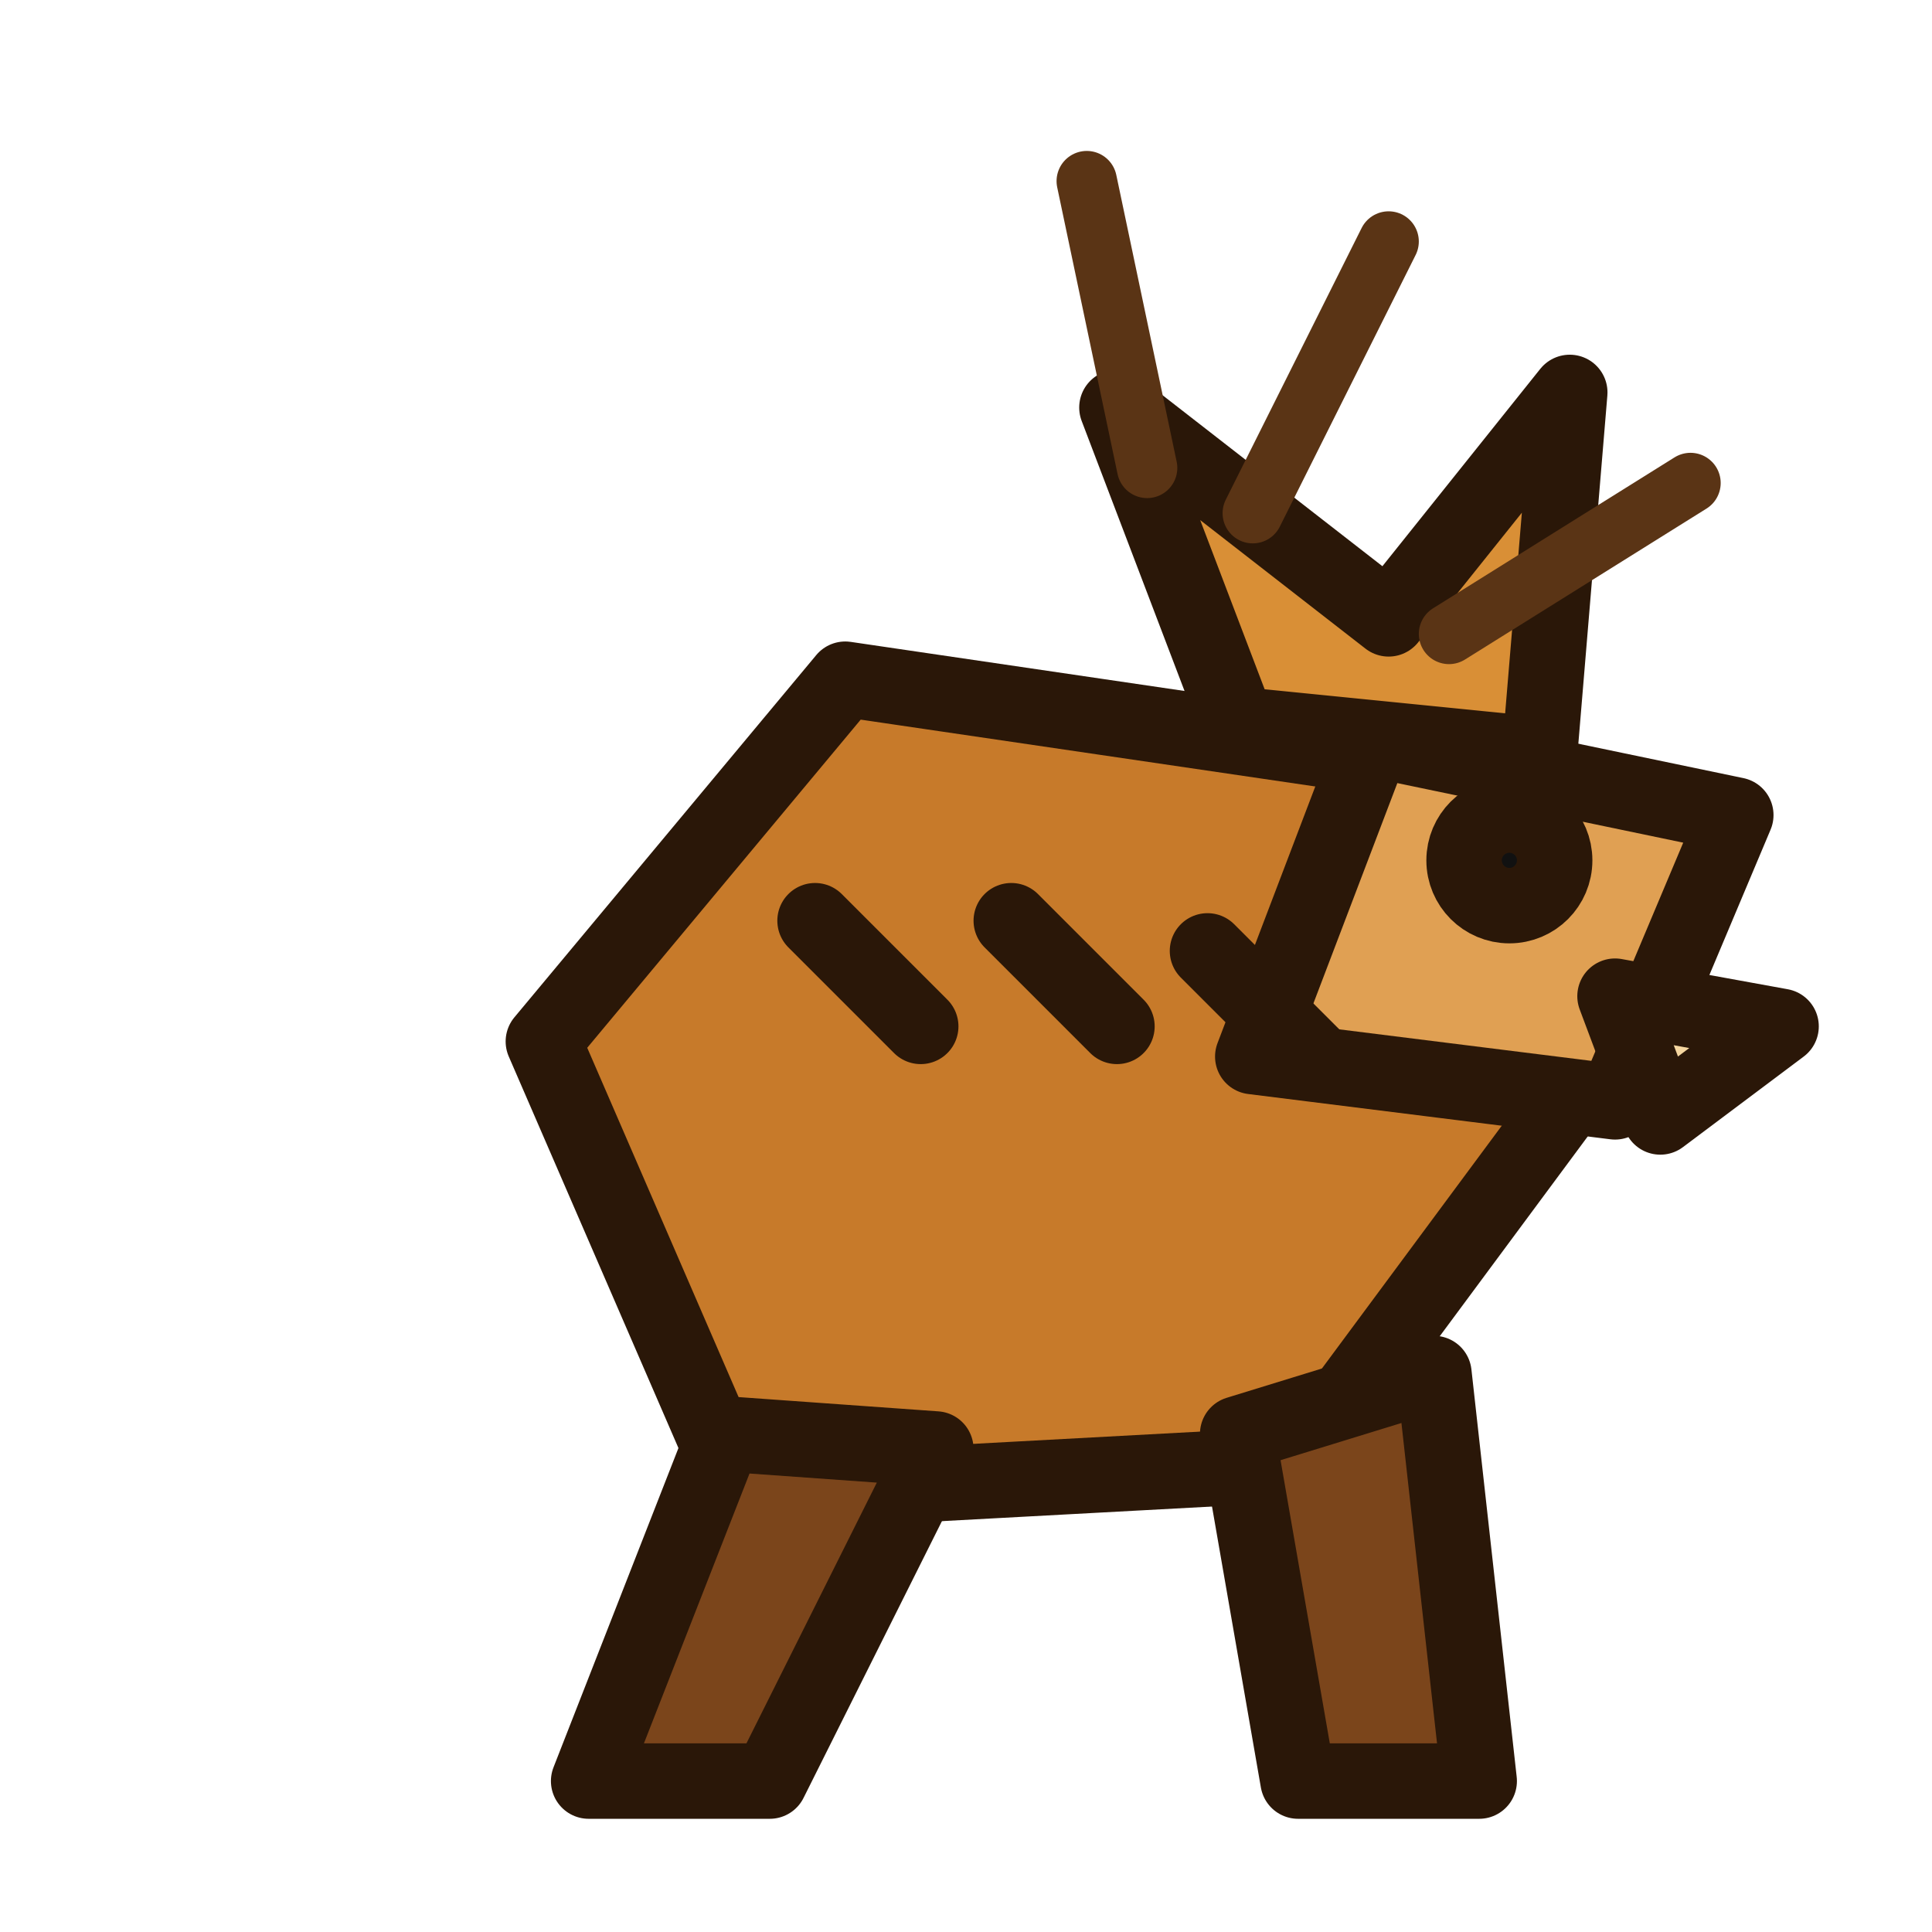
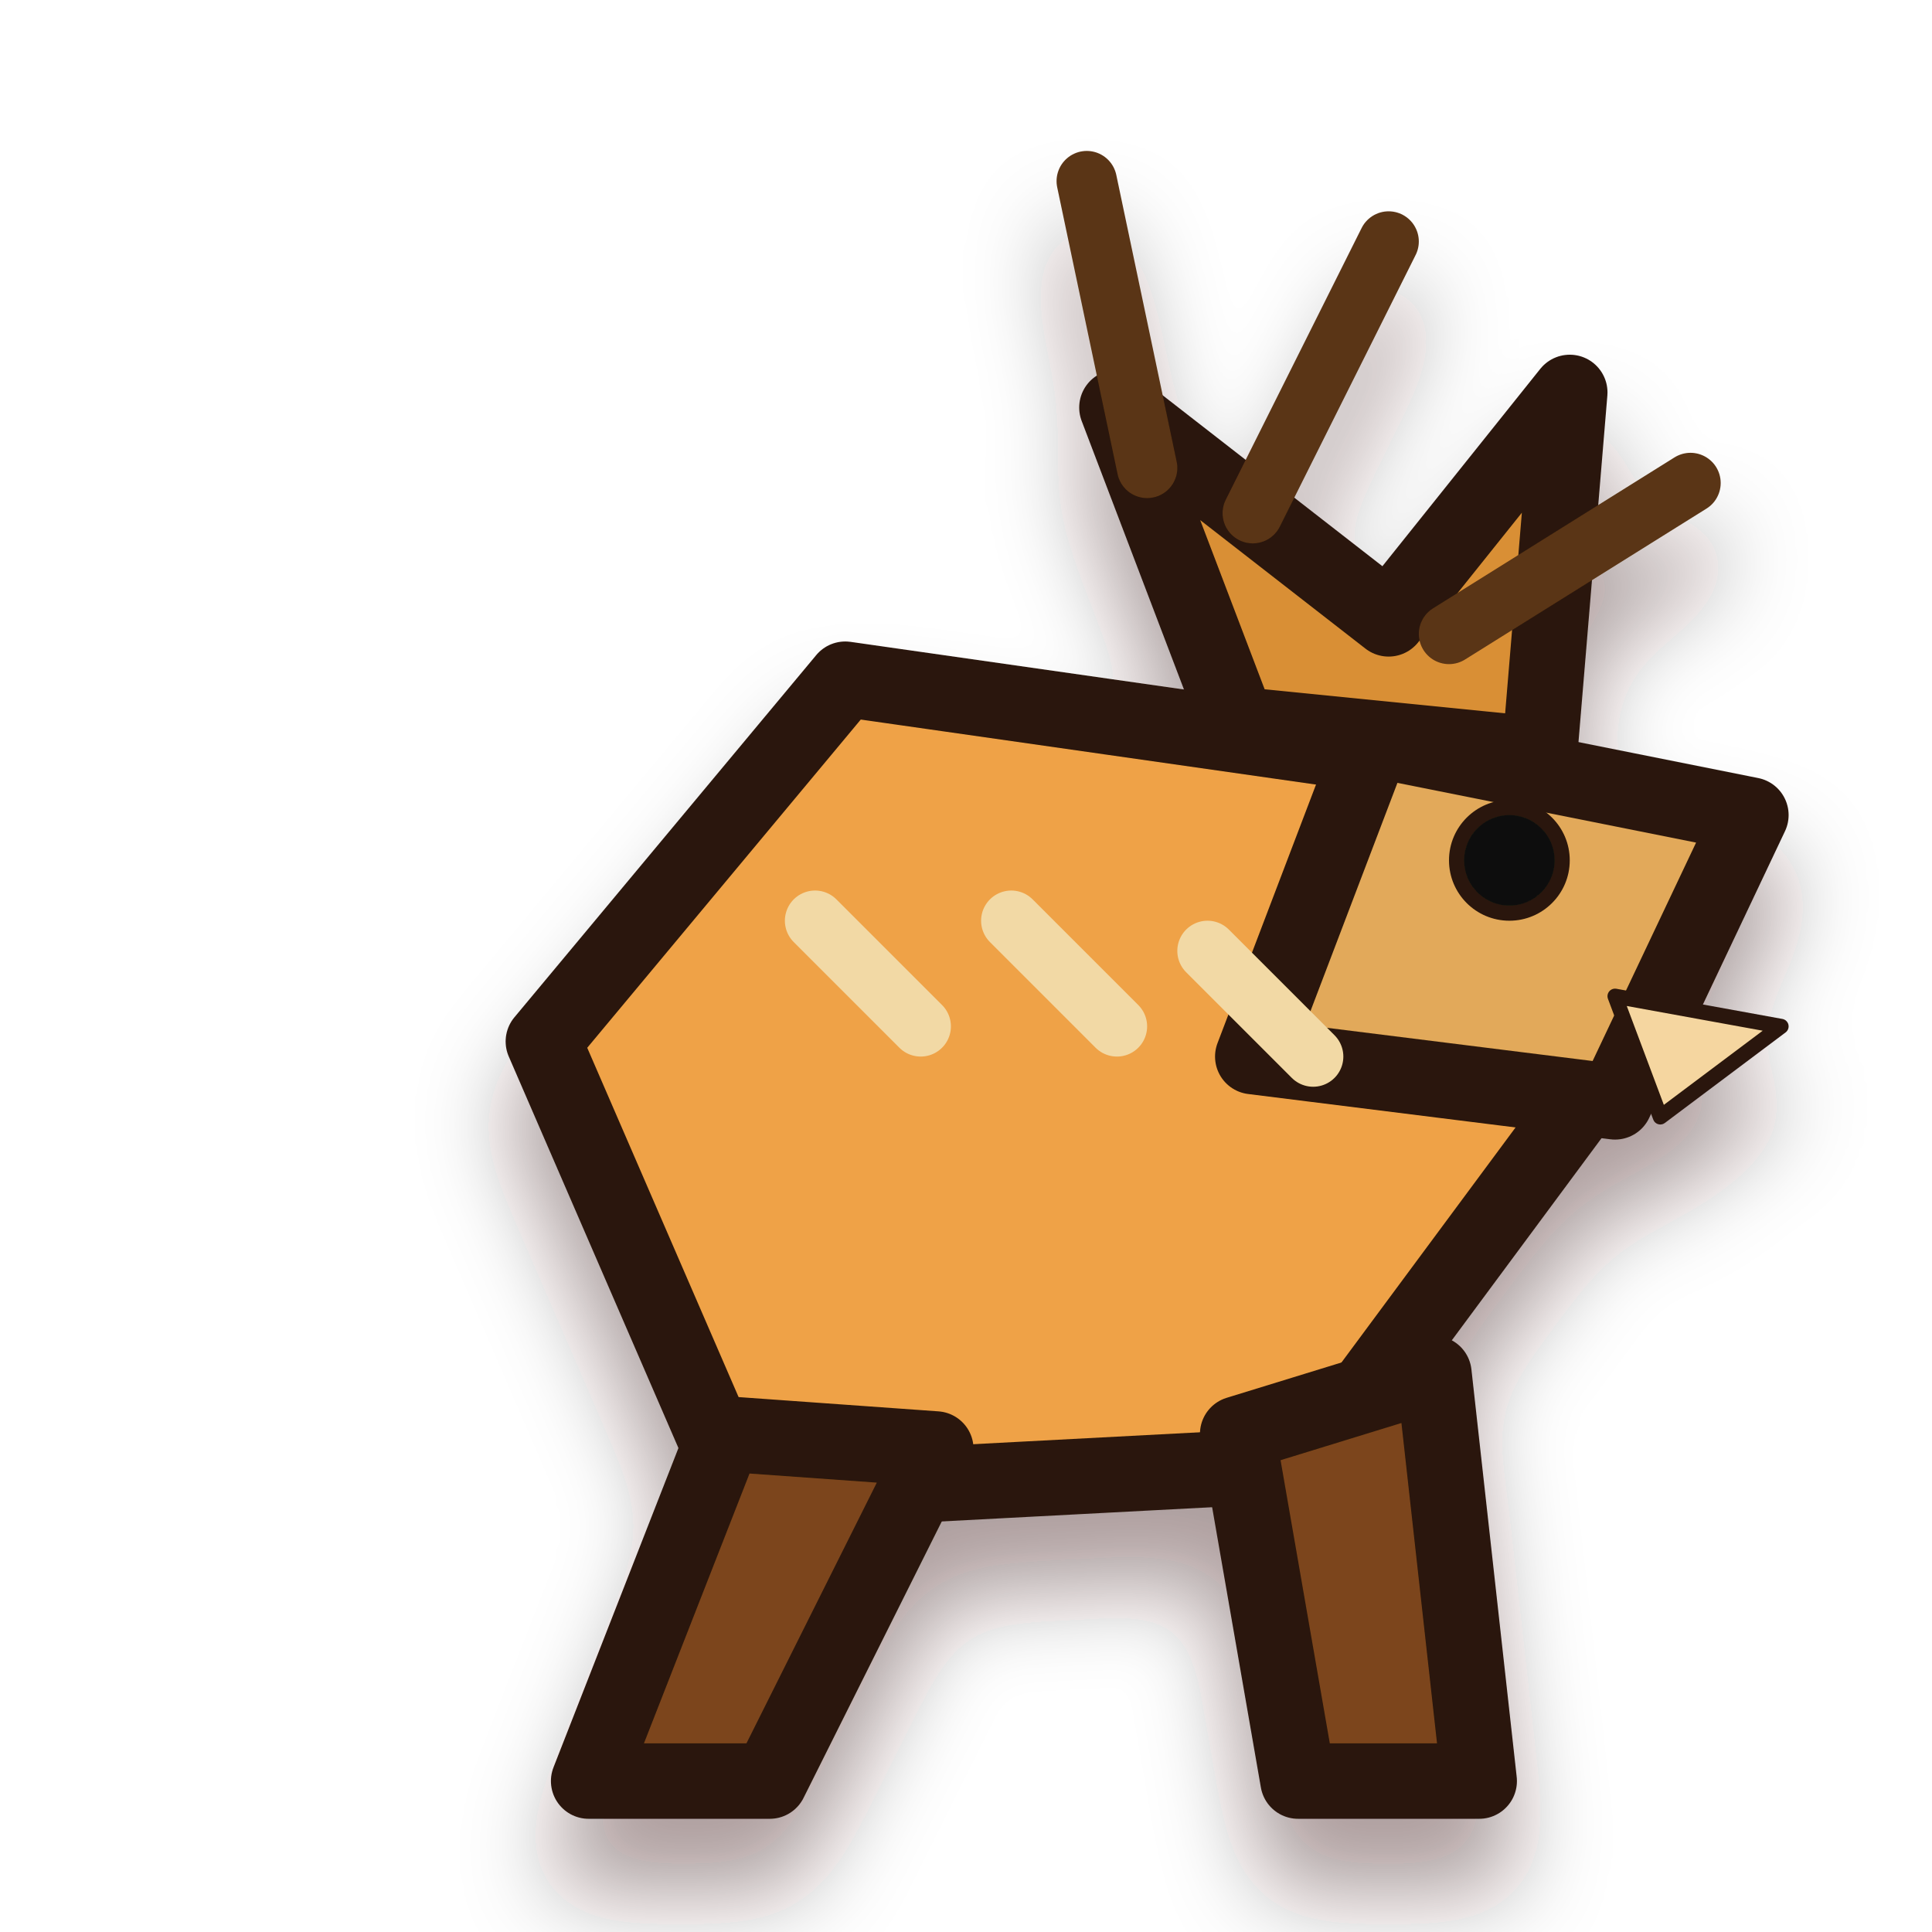
<svg xmlns="http://www.w3.org/2000/svg" viewBox="0 0 128 128">
-   <g fill="none" stroke="#2a1708" stroke-width="5" stroke-linejoin="round" stroke-linecap="round">
-     <path fill="#c77a2a" d="M36 69l20-24 34 5 16 20-20 27-37 2z" />
-     <path fill="#d98f36" d="M82 48l-8-21 18 14 12-15-2 24z" />
-     <path fill="#e0a053" d="M91 49l24 5-8 19-24-3z" />
-     <path fill="#7b451b" d="M48 95l-9 23h12l11-22zM82 95l4 23h12l-3-27z" />
-     <path stroke="#5a3415" stroke-width="4" d="M76 31l-4-19M83 34l9-18M96 42l16-10" />
-     <circle cx="100" cy="57" r="3" fill="#111" />
+   <defs>
+     <linearGradient id="fur" x1="36" x2="106" y1="40" y2="108">
+       <stop stop-color="#efa247" />
+       <stop offset=".58" stop-color="#c57225" />
+       <stop offset="1" stop-color="#6f3d17" />
+     </linearGradient>
+     <filter id="s" x="-20%" y="-20%" width="140%" height="140%">
+       <feDropShadow dx="0" dy="5" stdDeviation="3" flood-color="#211207" flood-opacity=".38" />
+     </filter>
+   </defs>
+   <g filter="url(#s)" stroke="#2a1708" stroke-linejoin="round" stroke-linecap="round">
+     <path fill="url(#fur)" stroke-width="5" d="M36 69l20-24 35 5 16 20-20 27-38 2z" />
+     <path fill="#d98f36" stroke-width="5" d="M82 48l-8-21 18 14 12-15-2 24z" />
+     <path fill="#e2a95a" stroke-width="5" d="M91 49l25 5-9 19-24-3z" />
+     <path fill="#7b451b" stroke-width="5" d="M48 95l-9 23h12l11-22zM82 95l4 23h12l-3-27z" />
+     <path fill="none" stroke="#5a3415" stroke-width="4" d="M76 31l-4-19M83 34l9-18M96 42l16-10" />
+     <circle cx="100" cy="57" r="3.5" fill="#111" />
    <path fill="#f5d6a0" d="M107 66l11 2-8 6z" />
-     <path fill="#f2d9a5" d="M54 61l7 7M67 61l7 7M80 63l7 7" />
+     <path fill="none" stroke="#f2d9a5" stroke-width="4" d="M54 61l7 7M67 61l7 7M80 63l7 7" />
  </g>
</svg>
